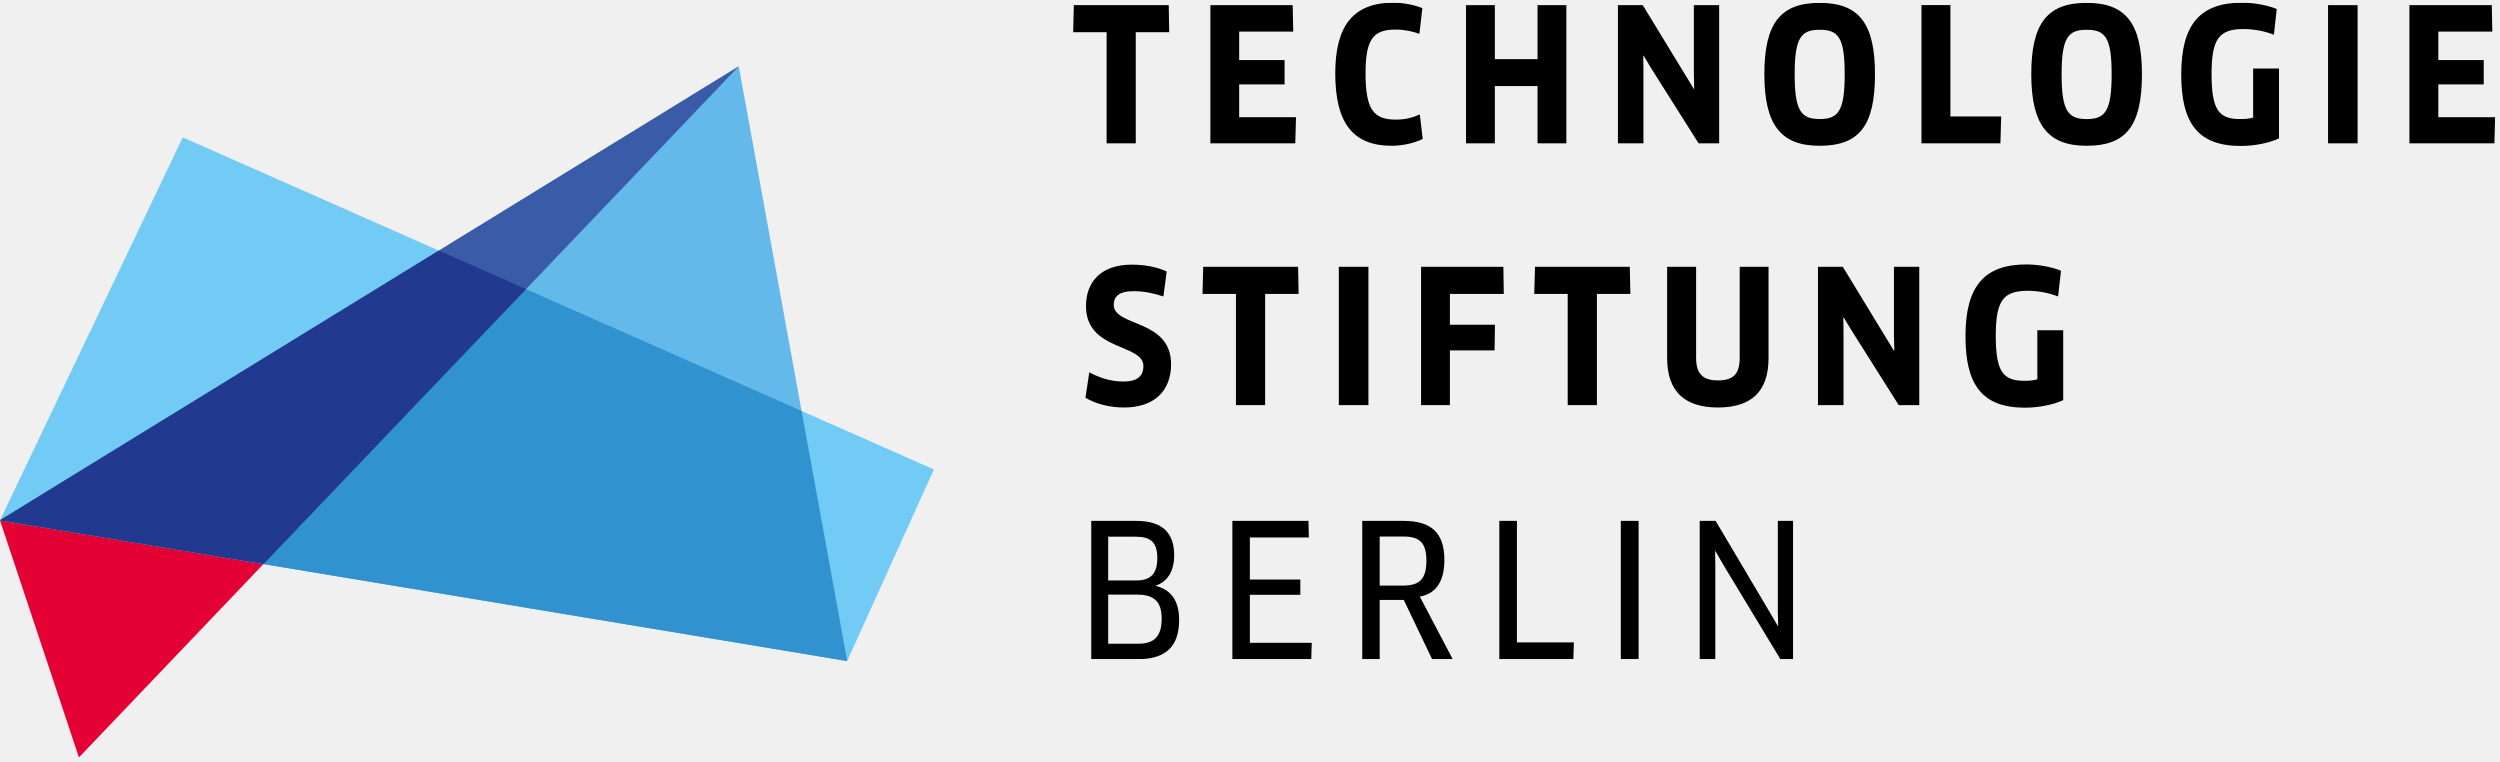
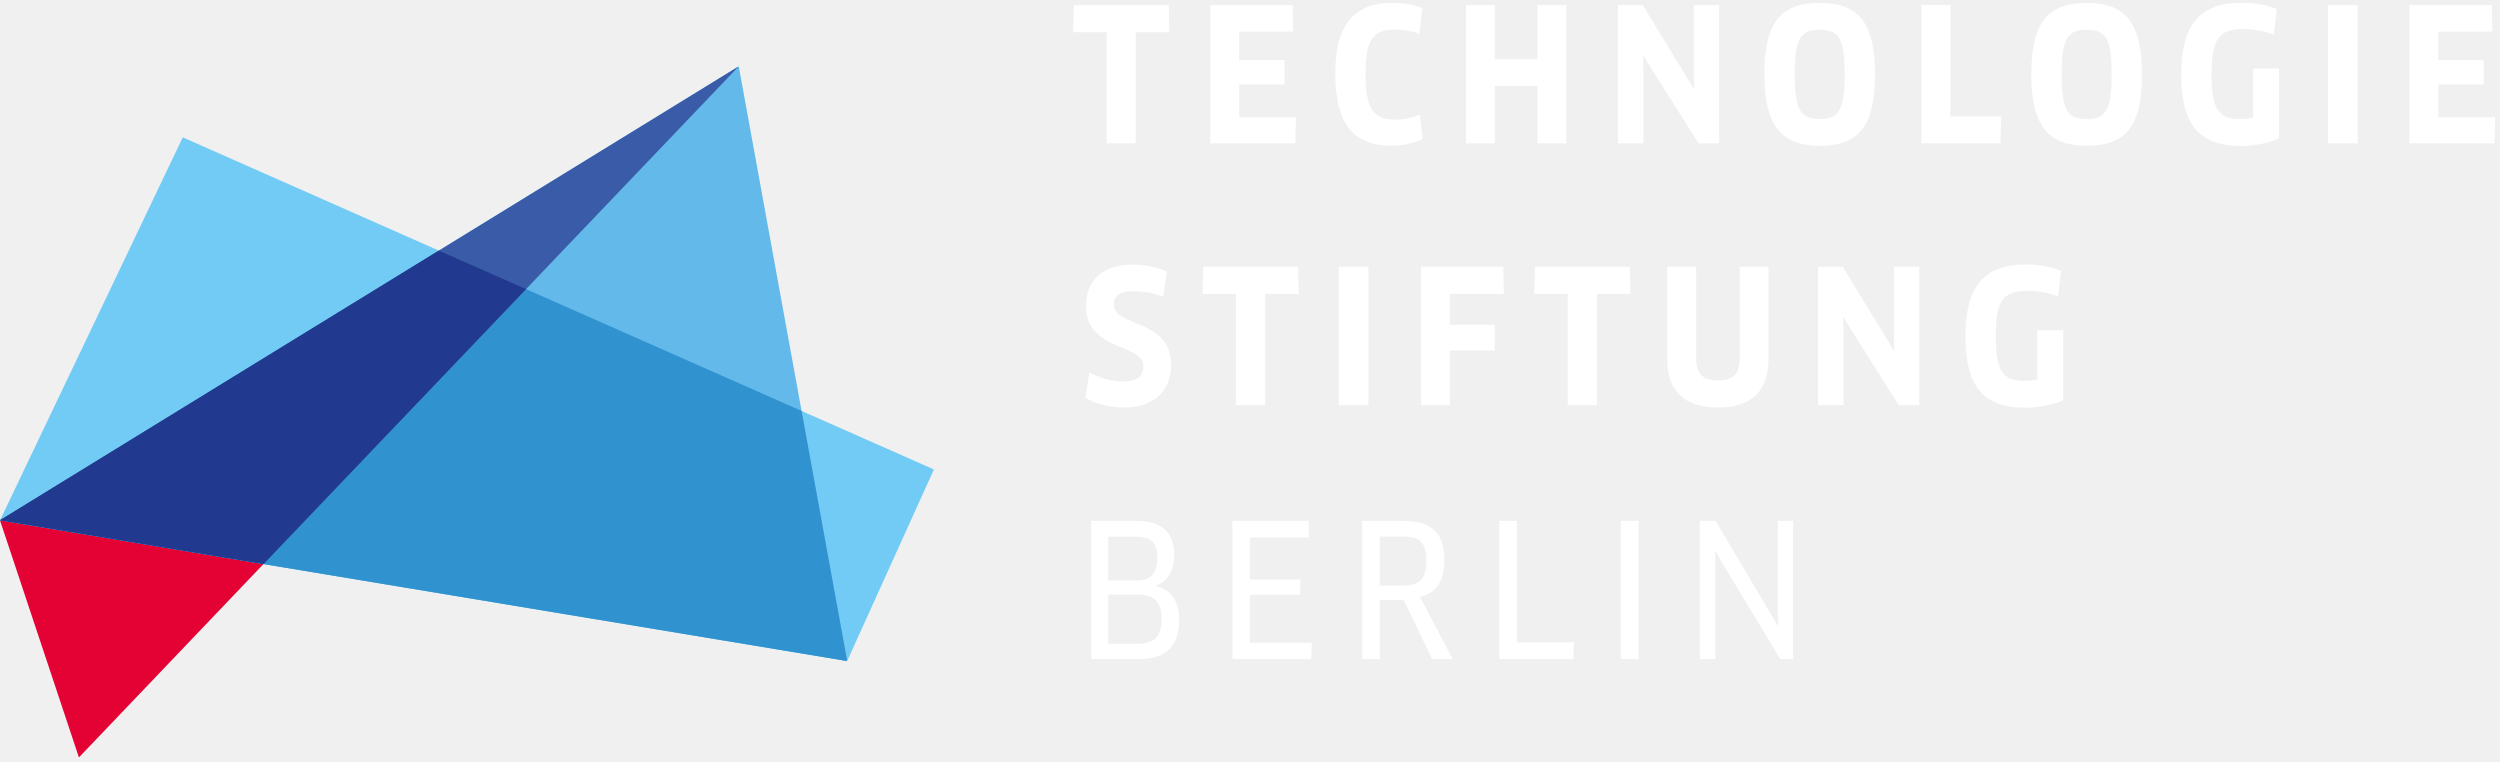
<svg xmlns="http://www.w3.org/2000/svg" xmlns:xlink="http://www.w3.org/1999/xlink" width="489px" height="149px" viewBox="0 0 489 149" version="1.1">
  <defs>
    <polygon id="path-1" points="7.399 2.852 285.54 2.852 285.54 131.258 7.399 131.258" />
    <polygon id="path-3" points="0 5.838 51.933 5.838 51.933 52.667 0 52.667" />
    <polygon id="path-5" points="0 0.248 165.703 0.248 165.703 116.573 0 116.573" />
    <polygon id="path-7" points="0 6.199 165.703 6.199 165.703 86.478 0 86.478" />
    <polygon id="path-9" points="0 0.248 144.501 0.248 144.501 97.606 0 97.606" />
    <polygon id="path-11" points="0 6.199 102.883 6.199 102.883 67.51 0 67.51" />
  </defs>
  <g id="Page-1" stroke="none" stroke-width="1" fill="none" fill-rule="evenodd">
    <g id="tsb-logo" transform="translate(-253, -429)">
      <g id="Group-21" transform="translate(253, 422)">
        <g id="Group-3" transform="translate(202.5, 4.676048)">
          <mask id="mask-2" fill="white">
            <use xlink:href="#path-1" />
          </mask>
          <g id="Clip-2" />
-           <path d="M238.212,25.323 C237.447,25.541 236.584,25.609 235.647,25.609 C231.514,25.609 230.082,23.848 230.082,16.813 C230.082,9.877 231.552,8.003 236.375,8.003 C238.385,8.003 240.575,8.439 242.269,9.124 L242.832,4.083 C240.972,3.323 238.385,2.849 236.052,2.849 C227.742,2.849 224.149,7.213 224.149,16.881 C224.149,26.331 227.352,30.875 235.804,30.875 C238.535,30.875 241.445,30.266 243.274,29.393 L243.274,15.723 L238.212,15.723 L238.212,25.323 Z M216.462,16.844 C216.462,27.053 213.304,30.838 205.639,30.838 C198.125,30.838 194.817,26.835 194.817,16.844 C194.817,6.852 197.989,2.887 205.639,2.887 C213.304,2.887 216.462,6.852 216.462,16.844 L216.462,16.844 Z M210.537,16.844 C210.537,9.666 209.307,8.146 205.639,8.146 C202.01,8.146 200.75,9.703 200.75,16.844 C200.75,24.021 202.01,25.616 205.669,25.616 C209.307,25.616 210.537,23.984 210.537,16.844 L210.537,16.844 Z M69.732,30.838 C71.862,30.838 74.202,30.296 75.784,29.506 L75.215,24.706 C73.879,25.323 72.335,25.722 70.572,25.722 C66.147,25.722 64.602,23.735 64.602,16.663 C64.602,10.027 66.072,8.108 70.467,8.108 C72.222,8.108 73.909,8.477 75.132,8.944 L75.717,3.925 C74.337,3.323 71.975,2.849 70.07,2.849 C62.187,2.849 58.677,7.386 58.677,16.663 C58.677,26.519 62.224,30.838 69.732,30.838 L69.732,30.838 Z M252.867,30.364 L258.649,30.364 L258.649,3.323 L255.762,3.323 L252.867,3.323 L252.867,30.364 Z M153.417,30.838 C145.902,30.838 142.609,26.835 142.609,16.844 C142.609,6.852 145.774,2.887 153.417,2.887 C161.082,2.887 164.247,6.852 164.247,16.844 C164.247,27.053 161.082,30.838 153.417,30.838 L153.417,30.838 Z M158.322,16.844 C158.322,9.666 157.1,8.146 153.417,8.146 C149.794,8.146 148.535,9.703 148.535,16.844 C148.535,24.021 149.794,25.609 153.454,25.609 C157.1,25.609 158.322,23.984 158.322,16.844 L158.322,16.844 Z M50.997,25.248 L39.882,25.248 L39.882,18.83 L48.762,18.83 L48.762,14.075 L39.882,14.075 L39.882,8.507 L50.457,8.507 L50.344,3.323 L34.249,3.323 L34.249,30.364 L50.855,30.364 L50.997,25.248 Z M89.892,19.153 L98.24,19.153 L98.24,30.364 L103.879,30.364 L103.879,3.323 L98.24,3.323 L98.24,13.887 L89.892,13.887 L89.892,3.323 L84.252,3.323 L84.252,30.364 L89.892,30.364 L89.892,19.153 Z M188.929,25.105 L179,25.105 L179,3.316 L173.337,3.316 L173.337,30.364 L188.78,30.364 L188.929,25.105 Z M274.437,25.248 L274.437,18.83 L283.317,18.83 L283.317,14.075 L274.437,14.075 L274.437,8.507 L284.997,8.507 L284.892,3.323 L268.782,3.323 L268.782,30.364 L285.402,30.364 L285.545,25.248 L274.437,25.248 Z M13.954,30.364 L19.654,30.364 L19.654,8.62 L26.195,8.62 L26.105,3.323 L7.535,3.323 L7.399,8.62 L13.954,8.62 L13.954,30.364 Z M133.767,30.364 L133.767,3.323 L128.817,3.323 L128.817,16.806 L128.885,19.688 L128.817,19.725 L118.82,3.323 L113.967,3.323 L113.967,30.364 L118.954,30.364 L118.954,16.159 L118.924,13.24 L118.992,13.202 L120.499,15.723 L129.747,30.364 L133.767,30.364 Z M116.284,54.515 L97.745,54.515 L97.594,59.812 L104.142,59.812 L104.142,81.563 L109.857,81.563 L109.857,59.812 L116.404,59.812 L116.284,54.515 Z M143.427,72.377 L143.427,54.515 L137.787,54.515 L137.787,72.302 C137.787,75.439 136.557,76.733 133.542,76.733 C130.519,76.733 129.26,75.401 129.26,72.302 L129.26,54.515 L123.59,54.515 L123.59,72.377 C123.59,78.862 126.995,82.03 133.542,82.03 C140.089,82.03 143.427,78.862 143.427,72.377 L143.427,72.377 Z M89.907,65.846 L81.102,65.846 L81.102,59.812 L91.639,59.812 L91.557,54.515 L75.462,54.515 L75.462,81.563 L81.102,81.563 L81.102,70.857 L89.84,70.857 L89.907,65.846 Z M167.952,68.005 L168.027,70.887 L167.952,70.925 L157.954,54.515 L153.095,54.515 L153.095,81.563 L158.089,81.563 L158.089,67.358 L158.052,64.432 L158.127,64.402 L159.642,66.922 L168.889,81.563 L172.91,81.563 L172.91,54.515 L167.952,54.515 L167.952,68.005 Z M17.262,76.951 C14.847,76.951 12.657,76.267 10.565,75.153 L9.815,80.126 C11.899,81.353 14.562,82.03 17.367,82.03 C23.195,82.03 26.562,78.862 26.562,73.558 C26.562,64.687 15.35,66.275 15.35,61.949 C15.35,60.429 16.212,59.278 19.272,59.278 C21.11,59.278 23.052,59.631 25.062,60.316 L25.707,55.426 C23.84,54.553 21.364,54.086 18.912,54.086 C12.687,54.086 9.919,57.615 9.919,62.197 C9.919,71.038 21.147,69.488 21.147,73.927 C21.147,75.905 19.947,76.951 17.262,76.951 L17.262,76.951 Z M39.252,81.563 L44.959,81.563 L44.959,59.812 L51.507,59.812 L51.41,54.515 L32.847,54.515 L32.712,59.812 L39.252,59.812 L39.252,81.563 Z M65.165,54.515 L62.277,54.515 L59.374,54.515 L59.374,81.563 L65.165,81.563 L65.165,54.515 Z M196.002,76.522 C195.244,76.741 194.382,76.808 193.445,76.808 C189.304,76.808 187.872,75.04 187.872,68.005 C187.872,61.076 189.342,59.203 194.172,59.203 C196.182,59.203 198.372,59.631 200.06,60.316 L200.63,55.275 C198.762,54.515 196.182,54.049 193.842,54.049 C185.54,54.049 181.947,58.413 181.947,68.081 C181.947,77.531 185.135,82.067 193.595,82.067 C196.332,82.067 199.234,81.451 201.065,80.593 L201.065,66.922 L196.002,66.922 L196.002,76.522 Z M145.242,104.21 L145.242,121.838 L145.31,124.727 L145.242,124.765 L143.764,122.245 L133.077,104.21 L129.964,104.21 L129.964,131.258 L133.017,131.258 L133.017,113.081 L132.98,110.161 L133.054,110.124 L134.494,112.652 L145.744,131.258 L148.22,131.258 L148.22,104.21 L145.242,104.21 Z M114.529,131.258 L118.01,131.258 L118.01,104.21 L116.262,104.21 L114.529,104.21 L114.529,131.258 Z M23.614,116.94 C26.457,117.655 28.137,119.717 28.137,123.576 C28.137,128.444 25.849,131.258 20.09,131.258 L10.947,131.258 L10.947,104.21 L19.767,104.21 C24.687,104.21 27.169,106.407 27.169,110.921 C27.169,114.232 25.737,116.105 23.614,116.865 L23.614,116.94 Z M14.262,115.857 L19.805,115.857 C22.61,115.857 23.869,114.488 23.869,111.523 C23.869,108.386 22.579,107.302 19.654,107.302 L14.262,107.302 L14.262,115.857 Z M20.134,128.234 C23.075,128.234 24.724,127 24.724,123.321 C24.724,120.003 23.224,118.633 19.97,118.633 L14.262,118.633 L14.262,128.234 L20.134,128.234 Z M75.215,119.024 L81.65,131.258 L77.622,131.258 L72.079,119.671 L67.37,119.671 L67.37,131.258 L63.957,131.258 L63.957,104.21 L72.049,104.21 C77.472,104.21 80.022,106.55 80.022,111.854 C80.022,116.105 78.335,118.453 75.215,119.024 L75.215,119.024 Z M76.504,111.99 C76.504,108.453 75.139,107.272 72.079,107.272 L67.37,107.272 L67.37,116.865 L71.945,116.865 C75.102,116.865 76.504,115.639 76.504,111.99 L76.504,111.99 Z M38.554,104.21 L38.554,131.258 L53.982,131.258 L54.08,128.053 L41.974,128.053 L41.974,118.663 L51.844,118.663 L51.844,115.676 L41.974,115.676 L41.974,107.453 L53.51,107.453 L53.434,104.21 L38.554,104.21 Z M94.212,104.21 L94.212,127.978 L105.35,127.978 L105.245,131.258 L90.769,131.258 L90.769,104.21 L94.212,104.21 Z" id="Fill-1" fill="#000000" mask="url(#mask-2)" />
+           <path d="M238.212,25.323 C237.447,25.541 236.584,25.609 235.647,25.609 C231.514,25.609 230.082,23.848 230.082,16.813 C230.082,9.877 231.552,8.003 236.375,8.003 C238.385,8.003 240.575,8.439 242.269,9.124 L242.832,4.083 C240.972,3.323 238.385,2.849 236.052,2.849 C227.742,2.849 224.149,7.213 224.149,16.881 C224.149,26.331 227.352,30.875 235.804,30.875 C238.535,30.875 241.445,30.266 243.274,29.393 L243.274,15.723 L238.212,15.723 L238.212,25.323 Z M216.462,16.844 C216.462,27.053 213.304,30.838 205.639,30.838 C198.125,30.838 194.817,26.835 194.817,16.844 C194.817,6.852 197.989,2.887 205.639,2.887 C213.304,2.887 216.462,6.852 216.462,16.844 L216.462,16.844 Z M210.537,16.844 C210.537,9.666 209.307,8.146 205.639,8.146 C202.01,8.146 200.75,9.703 200.75,16.844 C200.75,24.021 202.01,25.616 205.669,25.616 C209.307,25.616 210.537,23.984 210.537,16.844 L210.537,16.844 Z M69.732,30.838 C71.862,30.838 74.202,30.296 75.784,29.506 L75.215,24.706 C73.879,25.323 72.335,25.722 70.572,25.722 C66.147,25.722 64.602,23.735 64.602,16.663 C64.602,10.027 66.072,8.108 70.467,8.108 C72.222,8.108 73.909,8.477 75.132,8.944 L75.717,3.925 C74.337,3.323 71.975,2.849 70.07,2.849 C62.187,2.849 58.677,7.386 58.677,16.663 C58.677,26.519 62.224,30.838 69.732,30.838 L69.732,30.838 Z M252.867,30.364 L258.649,30.364 L258.649,3.323 L255.762,3.323 L252.867,3.323 L252.867,30.364 Z M153.417,30.838 C145.902,30.838 142.609,26.835 142.609,16.844 C142.609,6.852 145.774,2.887 153.417,2.887 C161.082,2.887 164.247,6.852 164.247,16.844 C164.247,27.053 161.082,30.838 153.417,30.838 L153.417,30.838 Z M158.322,16.844 C158.322,9.666 157.1,8.146 153.417,8.146 C149.794,8.146 148.535,9.703 148.535,16.844 C148.535,24.021 149.794,25.609 153.454,25.609 C157.1,25.609 158.322,23.984 158.322,16.844 L158.322,16.844 Z M50.997,25.248 L39.882,25.248 L39.882,18.83 L48.762,18.83 L48.762,14.075 L39.882,14.075 L39.882,8.507 L50.457,8.507 L50.344,3.323 L34.249,3.323 L34.249,30.364 L50.855,30.364 L50.997,25.248 Z M89.892,19.153 L98.24,19.153 L98.24,30.364 L103.879,30.364 L103.879,3.323 L98.24,3.323 L98.24,13.887 L89.892,13.887 L89.892,3.323 L84.252,3.323 L84.252,30.364 L89.892,30.364 L89.892,19.153 Z M188.929,25.105 L179,25.105 L179,3.316 L173.337,3.316 L173.337,30.364 L188.78,30.364 L188.929,25.105 Z M274.437,25.248 L274.437,18.83 L283.317,18.83 L283.317,14.075 L274.437,14.075 L274.437,8.507 L284.997,8.507 L284.892,3.323 L268.782,3.323 L268.782,30.364 L285.402,30.364 L285.545,25.248 L274.437,25.248 Z M13.954,30.364 L19.654,30.364 L19.654,8.62 L26.195,8.62 L26.105,3.323 L7.535,3.323 L7.399,8.62 L13.954,8.62 L13.954,30.364 Z M133.767,30.364 L133.767,3.323 L128.817,3.323 L128.817,16.806 L128.885,19.688 L128.817,19.725 L118.82,3.323 L113.967,3.323 L113.967,30.364 L118.954,30.364 L118.954,16.159 L118.924,13.24 L118.992,13.202 L120.499,15.723 L129.747,30.364 L133.767,30.364 Z M116.284,54.515 L97.745,54.515 L97.594,59.812 L104.142,59.812 L104.142,81.563 L109.857,81.563 L109.857,59.812 L116.404,59.812 L116.284,54.515 Z M143.427,72.377 L143.427,54.515 L137.787,54.515 L137.787,72.302 C137.787,75.439 136.557,76.733 133.542,76.733 C130.519,76.733 129.26,75.401 129.26,72.302 L129.26,54.515 L123.59,54.515 L123.59,72.377 C123.59,78.862 126.995,82.03 133.542,82.03 C140.089,82.03 143.427,78.862 143.427,72.377 L143.427,72.377 Z M89.907,65.846 L81.102,65.846 L81.102,59.812 L91.639,59.812 L91.557,54.515 L75.462,54.515 L75.462,81.563 L81.102,81.563 L81.102,70.857 L89.84,70.857 L89.907,65.846 Z M167.952,68.005 L168.027,70.887 L167.952,70.925 L157.954,54.515 L153.095,54.515 L153.095,81.563 L158.089,81.563 L158.089,67.358 L158.052,64.432 L158.127,64.402 L159.642,66.922 L168.889,81.563 L172.91,81.563 L172.91,54.515 L167.952,54.515 L167.952,68.005 Z M17.262,76.951 C14.847,76.951 12.657,76.267 10.565,75.153 L9.815,80.126 C11.899,81.353 14.562,82.03 17.367,82.03 C23.195,82.03 26.562,78.862 26.562,73.558 C26.562,64.687 15.35,66.275 15.35,61.949 C15.35,60.429 16.212,59.278 19.272,59.278 C21.11,59.278 23.052,59.631 25.062,60.316 L25.707,55.426 C23.84,54.553 21.364,54.086 18.912,54.086 C12.687,54.086 9.919,57.615 9.919,62.197 C9.919,71.038 21.147,69.488 21.147,73.927 C21.147,75.905 19.947,76.951 17.262,76.951 L17.262,76.951 Z M39.252,81.563 L44.959,81.563 L44.959,59.812 L51.507,59.812 L51.41,54.515 L32.847,54.515 L32.712,59.812 L39.252,59.812 L39.252,81.563 Z M65.165,54.515 L62.277,54.515 L59.374,54.515 L59.374,81.563 L65.165,81.563 L65.165,54.515 Z M196.002,76.522 C195.244,76.741 194.382,76.808 193.445,76.808 C189.304,76.808 187.872,75.04 187.872,68.005 C187.872,61.076 189.342,59.203 194.172,59.203 C196.182,59.203 198.372,59.631 200.06,60.316 L200.63,55.275 C198.762,54.515 196.182,54.049 193.842,54.049 C185.54,54.049 181.947,58.413 181.947,68.081 C181.947,77.531 185.135,82.067 193.595,82.067 C196.332,82.067 199.234,81.451 201.065,80.593 L201.065,66.922 L196.002,66.922 L196.002,76.522 Z M145.242,104.21 L145.242,121.838 L145.31,124.727 L145.242,124.765 L143.764,122.245 L133.077,104.21 L129.964,104.21 L129.964,131.258 L133.017,131.258 L133.017,113.081 L132.98,110.161 L133.054,110.124 L134.494,112.652 L145.744,131.258 L148.22,131.258 L148.22,104.21 L145.242,104.21 Z M114.529,131.258 L118.01,131.258 L118.01,104.21 L116.262,104.21 L114.529,104.21 L114.529,131.258 Z M23.614,116.94 C26.457,117.655 28.137,119.717 28.137,123.576 C28.137,128.444 25.849,131.258 20.09,131.258 L10.947,131.258 L10.947,104.21 L19.767,104.21 C24.687,104.21 27.169,106.407 27.169,110.921 C27.169,114.232 25.737,116.105 23.614,116.865 L23.614,116.94 Z M14.262,115.857 L19.805,115.857 C22.61,115.857 23.869,114.488 23.869,111.523 C23.869,108.386 22.579,107.302 19.654,107.302 L14.262,107.302 L14.262,115.857 Z M20.134,128.234 C23.075,128.234 24.724,127 24.724,123.321 C24.724,120.003 23.224,118.633 19.97,118.633 L14.262,118.633 L14.262,128.234 L20.134,128.234 Z M75.215,119.024 L81.65,131.258 L77.622,131.258 L72.079,119.671 L67.37,119.671 L67.37,131.258 L63.957,131.258 L63.957,104.21 L72.049,104.21 C77.472,104.21 80.022,106.55 80.022,111.854 C80.022,116.105 78.335,118.453 75.215,119.024 L75.215,119.024 Z M76.504,111.99 C76.504,108.453 75.139,107.272 72.079,107.272 L67.37,107.272 L67.37,116.865 L71.945,116.865 C75.102,116.865 76.504,115.639 76.504,111.99 L76.504,111.99 Z M38.554,104.21 L38.554,131.258 L53.982,131.258 L54.08,128.053 L41.974,128.053 L41.974,118.663 L51.844,118.663 L51.844,115.676 L41.974,115.676 L41.974,107.453 L53.51,107.453 L53.434,104.21 L38.554,104.21 Z M94.212,104.21 L94.212,127.978 L105.35,127.978 L105.245,131.258 L90.769,131.258 L90.769,104.21 L94.212,104.21 Z" id="Fill-1" fill="white" mask="url(#mask-2)" />
        </g>
        <g id="Group-6" transform="translate(0, 102.4856)">
          <mask id="mask-4" fill="white">
            <use xlink:href="#path-3" />
          </mask>
          <g id="Clip-5" />
          <polygon id="Fill-4" fill="#E40134" mask="url(#mask-4)" points="15.438 52.667 -0.004 6.282 0.731 5.838 51.933 14.423 51.528 14.844" />
        </g>
        <polygon id="Fill-7" fill="#71CBF4" points="35.748 33.871 182.673 98.824 165.708 136.292 0.003 108.77" />
        <g id="Group-11" transform="translate(0, 19.72367)">
          <mask id="mask-6" fill="white">
            <use xlink:href="#path-5" />
          </mask>
          <g id="Clip-10" />
          <polygon id="Fill-9" fill="#63B9E9" mask="url(#mask-6)" points="-0.002 89.044 144.501 0.248 165.703 116.573" />
        </g>
        <g id="Group-14" transform="translate(0, 49.81891)">
          <mask id="mask-8" fill="white">
            <use xlink:href="#path-7" />
          </mask>
          <g id="Clip-13" />
          <polygon id="Fill-12" fill="#3192D0" mask="url(#mask-8)" points="-0.002 58.948 85.844 6.199 156.786 37.558 165.703 86.478" />
        </g>
        <g id="Group-17" transform="translate(0, 19.72367)">
          <mask id="mask-10" fill="white">
            <use xlink:href="#path-9" />
          </mask>
          <g id="Clip-16" />
          <polygon id="Fill-15" fill="#3A5BA7" mask="url(#mask-10)" points="-0.002 89.044 144.501 0.248 51.531 97.606" />
        </g>
        <g id="Group-20" transform="translate(0, 49.81891)">
          <mask id="mask-12" fill="white">
            <use xlink:href="#path-11" />
          </mask>
          <g id="Clip-19" />
          <polygon id="Fill-18" fill="#213A8F" mask="url(#mask-12)" points="-0.002 58.948 85.844 6.199 102.883 13.73 51.531 67.51" />
        </g>
      </g>
    </g>
  </g>
</svg>
